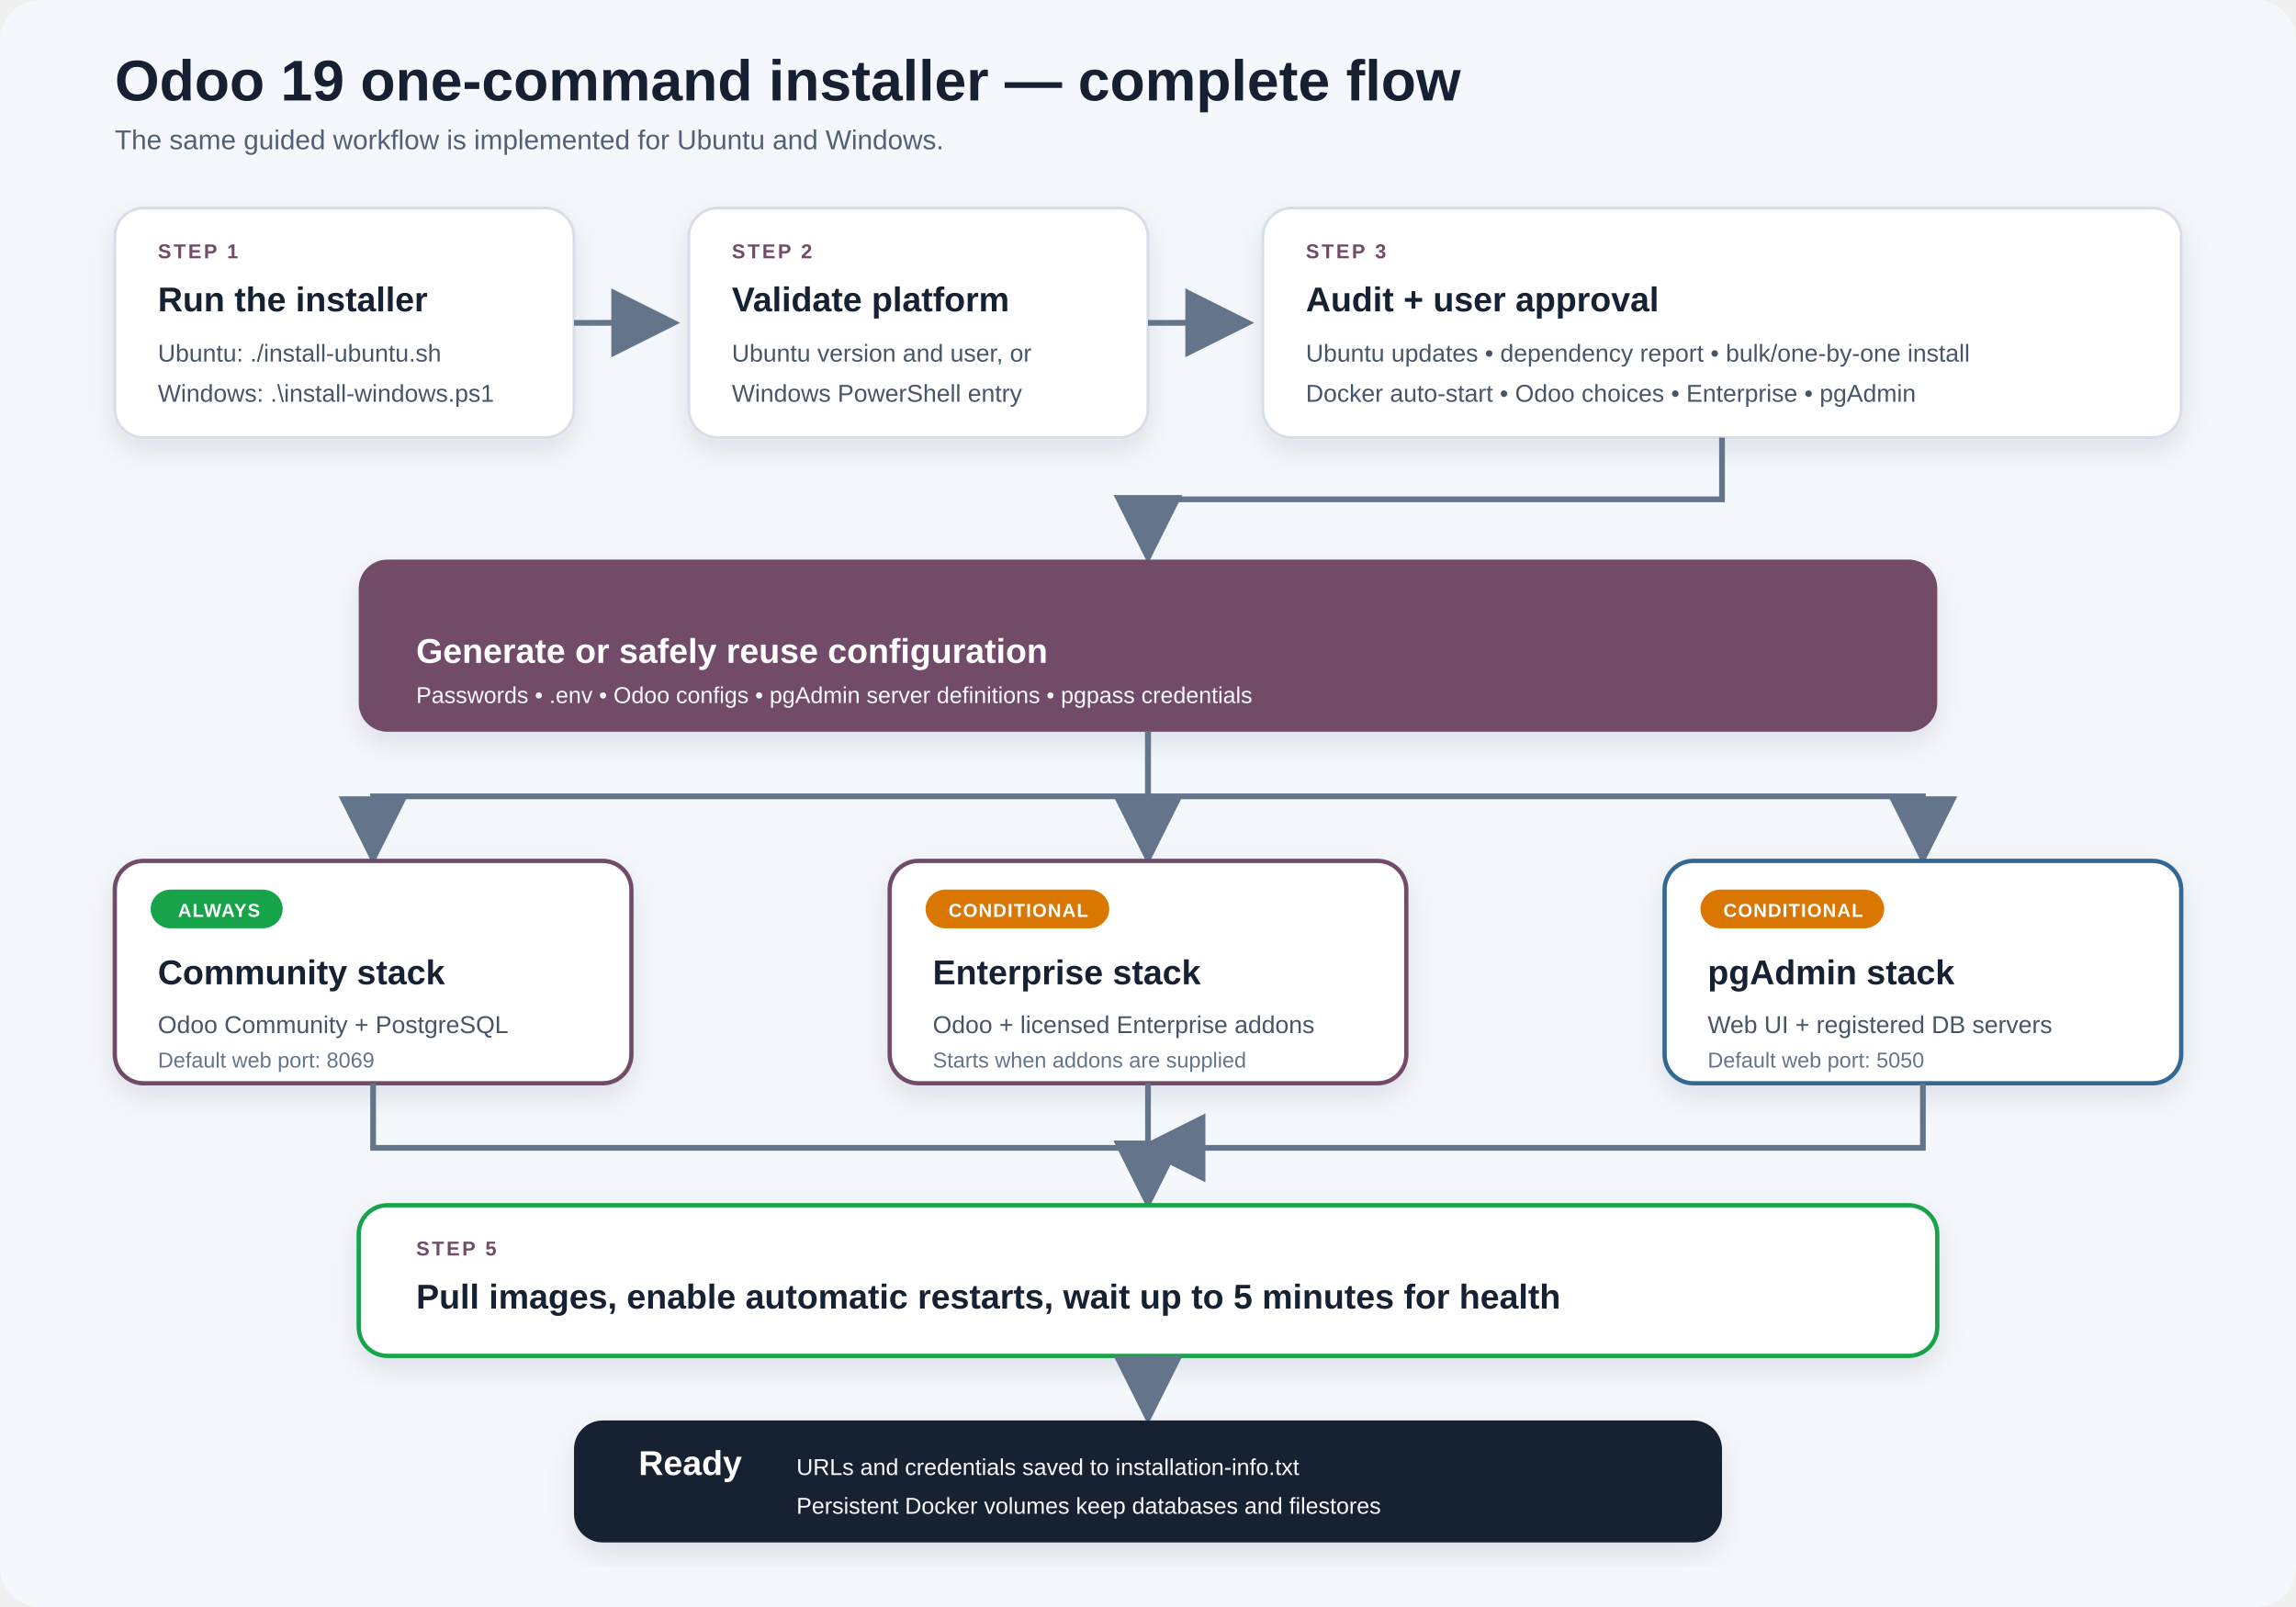
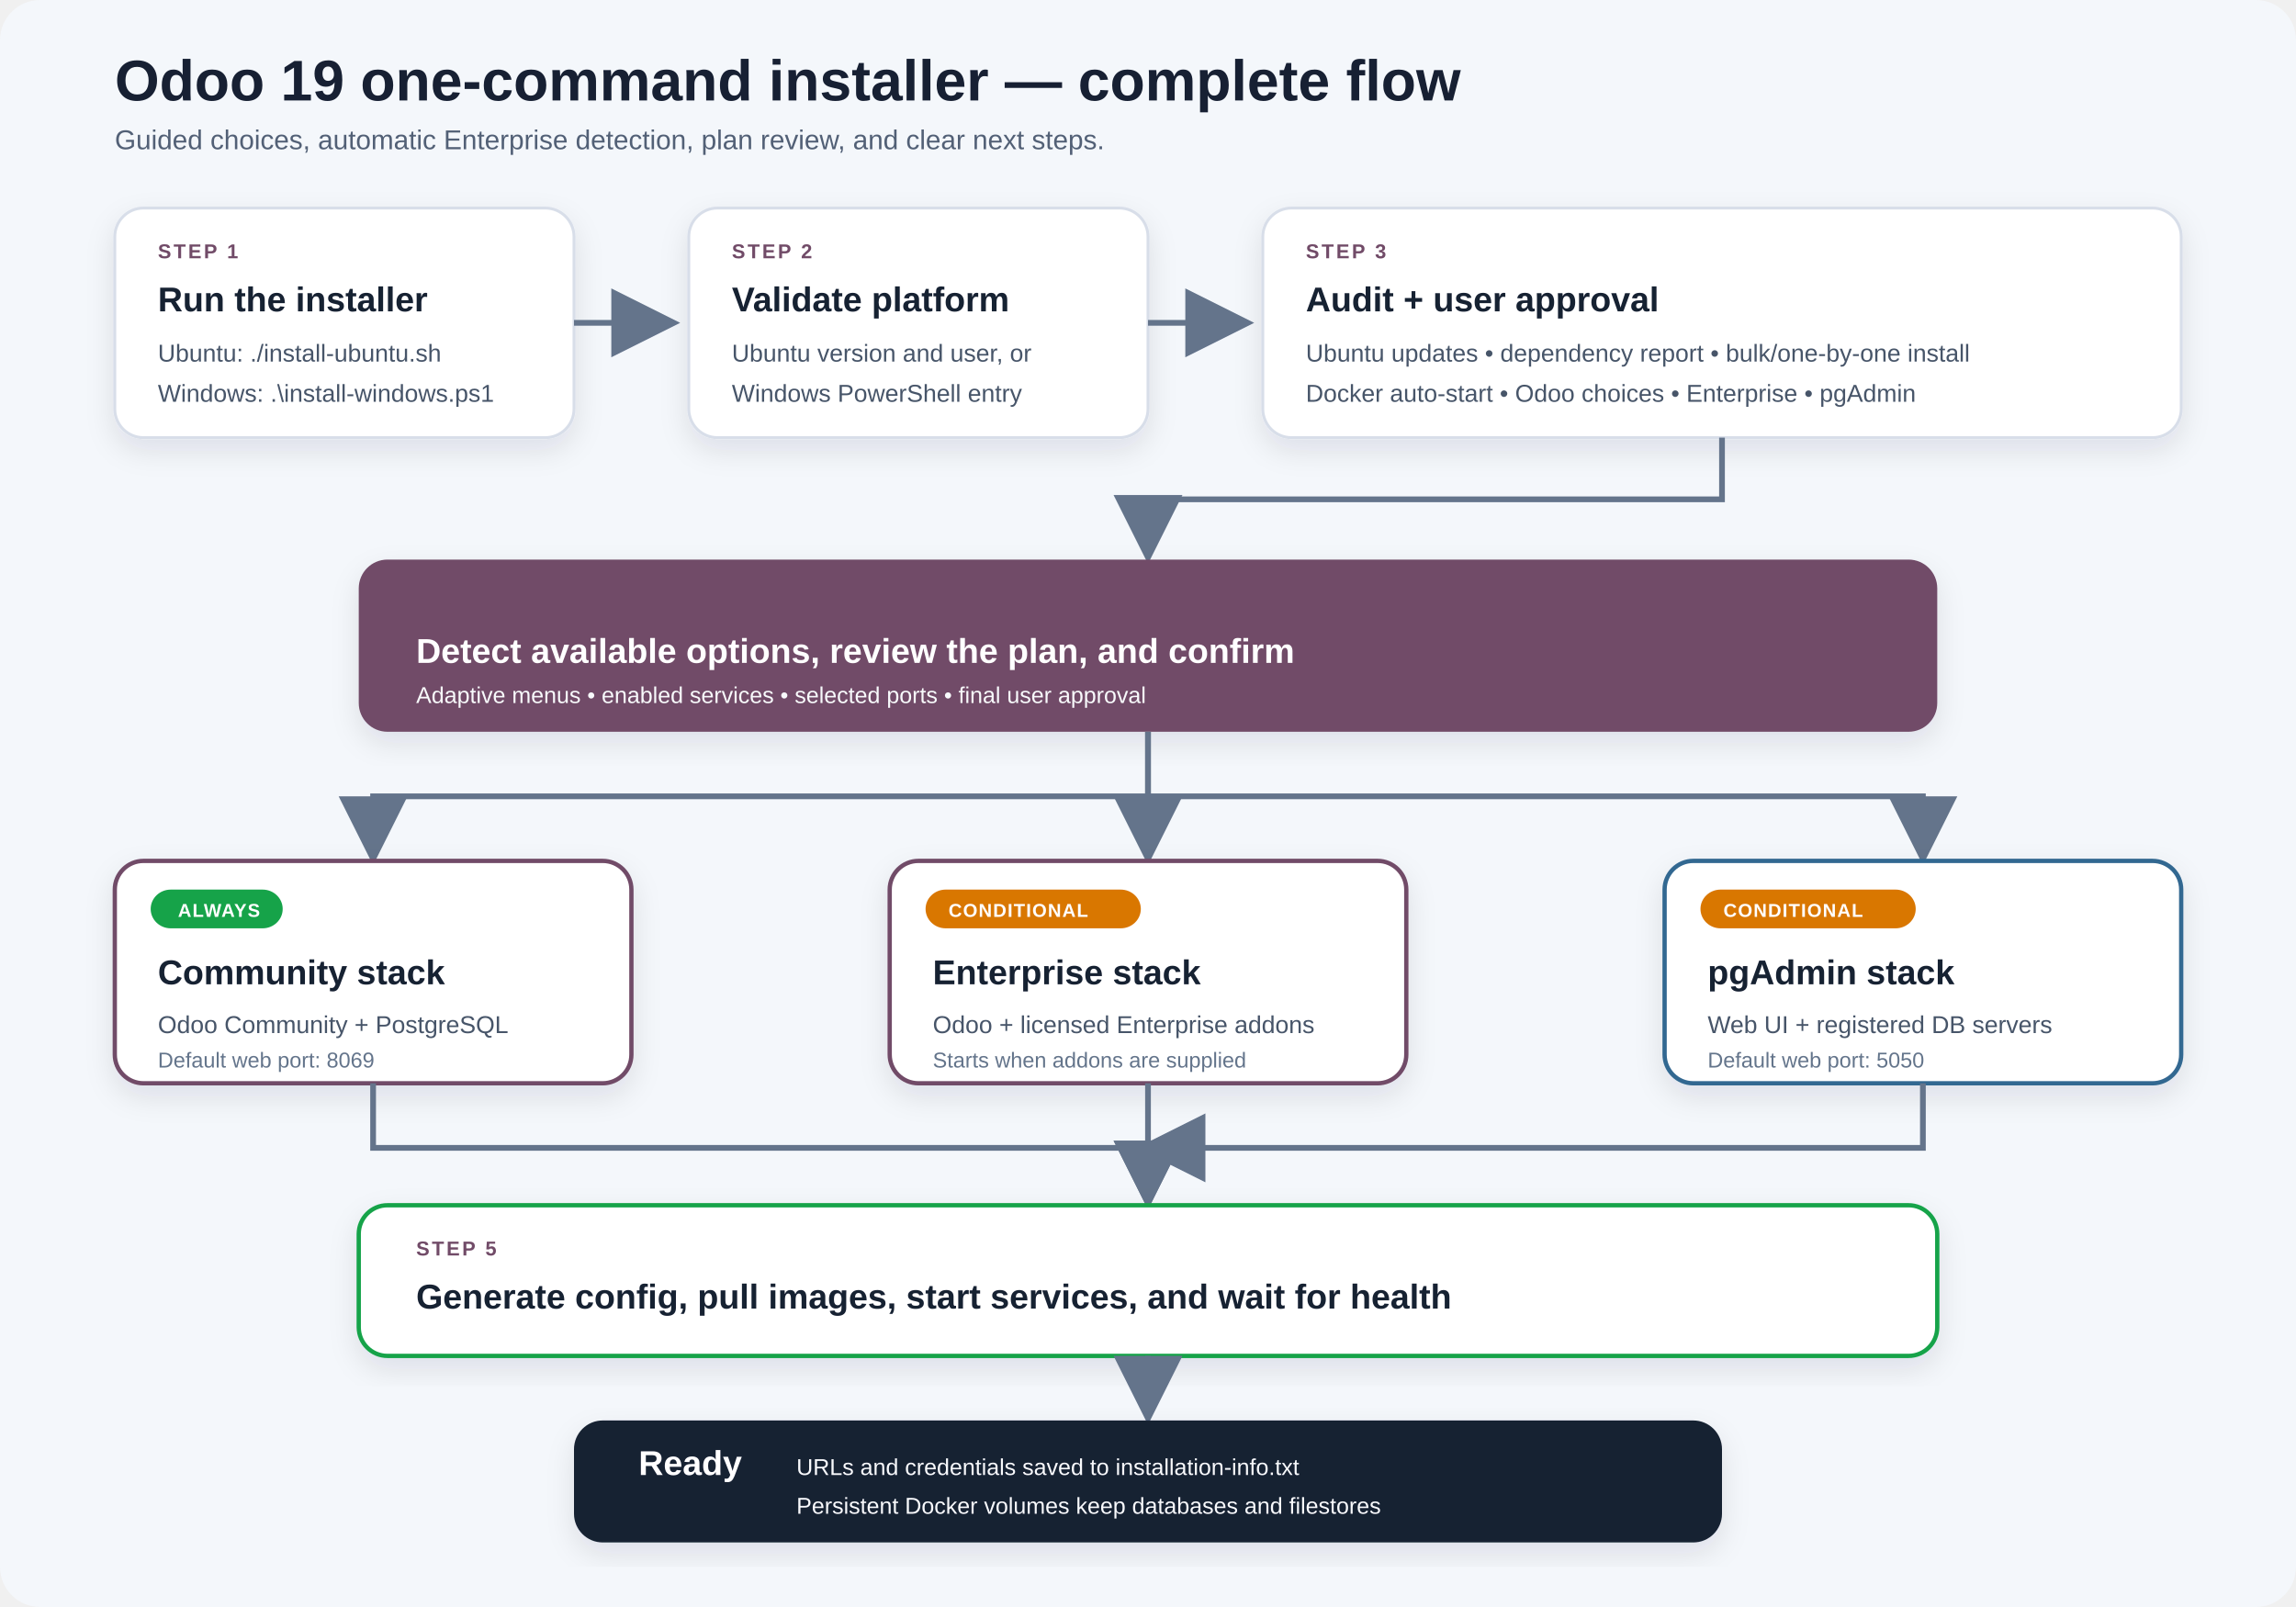
<svg xmlns="http://www.w3.org/2000/svg" width="1600" height="1120" viewBox="0 0 1600 1120" role="img" aria-labelledby="title desc">
  <defs>
    <linearGradient id="background" x1="0" y1="0" x2="1" y2="1">
      <stop offset="0" stop-color="#f8fafc" />
      <stop offset="1" stop-color="#eef2ff" />
    </linearGradient>
    <filter id="shadow" x="-20%" y="-20%" width="140%" height="140%">
      <feDropShadow dx="0" dy="8" stdDeviation="10" flood-color="#0f172a" flood-opacity="0.10" />
    </filter>
    <marker id="arrow" markerWidth="12" markerHeight="12" refX="10" refY="6" orient="auto" markerUnits="strokeWidth">
      <path d="M 0 0 L 12 6 L 0 12 z" fill="#64748b" />
    </marker>
    <style>
      text { font-family: Arial, sans-serif; font-style: normal; }
      .title { font-size: 40px; font-weight: 700; fill: #172033; }
      .subtitle { font-size: 19px; font-weight: 400; fill: #526076; }
      .step { font-size: 14px; font-weight: 700; letter-spacing: 1.6px; fill: #714b67; }
      .heading { font-size: 24px; font-weight: 700; fill: #172033; }
      .body { font-size: 17px; font-weight: 400; fill: #475569; }
      .small { font-size: 15px; font-weight: 500; fill: #64748b; }
      .white-heading { font-size: 24px; font-weight: 700; fill: white; }
      .white-body { font-size: 16px; font-weight: 400; fill: #f8fafc; }
      .badge { font-size: 13px; font-weight: 700; fill: white; letter-spacing: 0.7px; }
      .arrow { fill: none; stroke: #64748b; stroke-width: 4; marker-end: url(#arrow); }
    </style>
  </defs>
  <rect width="1600" height="1120" rx="28" fill="#f4f7fb" />
  <text class="title" x="80" y="70">Odoo 19 one-command installer — complete flow</text>
-   <text class="subtitle" x="80" y="104">The same guided workflow is implemented for Ubuntu and Windows.</text>
+   <text class="subtitle" x="80" y="104">Guided choices, automatic Enterprise detection, plan review, and clear next steps.</text>
  <g filter="url(#shadow)">
    <rect x="80" y="145" width="320" height="160" rx="20" fill="#ffffff" stroke="#d8dee9" stroke-width="2" />
    <text class="step" x="110" y="180">STEP 1</text>
    <text class="heading" x="110" y="217">Run the installer</text>
    <text class="body" x="110" y="252">Ubuntu: ./install-ubuntu.sh</text>
    <text class="body" x="110" y="280">Windows: .\install-windows.ps1</text>
    <rect x="480" y="145" width="320" height="160" rx="20" fill="#ffffff" stroke="#d8dee9" stroke-width="2" />
    <text class="step" x="510" y="180">STEP 2</text>
    <text class="heading" x="510" y="217">Validate platform</text>
    <text class="body" x="510" y="252">Ubuntu version and user, or</text>
    <text class="body" x="510" y="280">Windows PowerShell entry</text>
    <rect x="880" y="145" width="640" height="160" rx="20" fill="#ffffff" stroke="#d8dee9" stroke-width="2" />
    <text class="step" x="910" y="180">STEP 3</text>
    <text class="heading" x="910" y="217">Audit + user approval</text>
    <text class="body" x="910" y="252">Ubuntu updates • dependency report • bulk/one-by-one install</text>
    <text class="body" x="910" y="280">Docker auto-start • Odoo choices • Enterprise • pgAdmin</text>
  </g>
  <path class="arrow" d="M 400 225 L 466 225" />
  <path class="arrow" d="M 800 225 L 866 225" />
  <path class="arrow" d="M 1200 305 L 1200 348 L 800 348 L 800 385" />
  <g filter="url(#shadow)">
    <rect x="250" y="390" width="1100" height="120" rx="20" fill="#714b67" />
    <text class="step" x="290" y="425" fill="#f4dff0">STEP 4</text>
-     <text class="white-heading" x="290" y="462">Generate or safely reuse configuration</text>
-     <text class="white-body" x="290" y="490">Passwords • .env • Odoo configs • pgAdmin server definitions • pgpass credentials</text>
+     <text class="white-heading" x="290" y="462">Detect available options, review the plan, and confirm</text>
+     <text class="white-body" x="290" y="490">Adaptive menus • enabled services • selected ports • final user approval</text>
  </g>
  <path class="arrow" d="M 800 510 L 800 555 L 260 555 L 260 595" />
  <path class="arrow" d="M 800 510 L 800 595" />
  <path class="arrow" d="M 800 555 L 1340 555 L 1340 595" />
  <g filter="url(#shadow)">
    <rect x="80" y="600" width="360" height="155" rx="20" fill="#ffffff" stroke="#714b67" stroke-width="3" />
    <rect x="105" y="620" width="92" height="27" rx="14" fill="#16a34a" />
    <text class="badge" x="124" y="639">ALWAYS</text>
    <text class="heading" x="110" y="686">Community stack</text>
    <text class="body" x="110" y="720">Odoo Community + PostgreSQL</text>
    <text class="small" x="110" y="744">Default web port: 8069</text>
    <rect x="620" y="600" width="360" height="155" rx="20" fill="#ffffff" stroke="#714b67" stroke-width="3" />
-     <rect x="645" y="620" width="128" height="27" rx="14" fill="#d97706" />
+     <rect x="645" y="620" width="150" height="27" rx="14" fill="#d97706" />
    <text class="badge" x="661" y="639">CONDITIONAL</text>
    <text class="heading" x="650" y="686">Enterprise stack</text>
    <text class="body" x="650" y="720">Odoo + licensed Enterprise addons</text>
    <text class="small" x="650" y="744">Starts when addons are supplied</text>
    <rect x="1160" y="600" width="360" height="155" rx="20" fill="#ffffff" stroke="#336791" stroke-width="3" />
-     <rect x="1185" y="620" width="128" height="27" rx="14" fill="#d97706" />
+     <rect x="1185" y="620" width="150" height="27" rx="14" fill="#d97706" />
    <text class="badge" x="1201" y="639">CONDITIONAL</text>
    <text class="heading" x="1190" y="686">pgAdmin stack</text>
    <text class="body" x="1190" y="720">Web UI + registered DB servers</text>
    <text class="small" x="1190" y="744">Default web port: 5050</text>
  </g>
  <path class="arrow" d="M 260 755 L 260 800 L 800 800 L 800 835" />
  <path class="arrow" d="M 800 755 L 800 835" />
  <path class="arrow" d="M 1340 755 L 1340 800 L 800 800" />
  <g filter="url(#shadow)">
    <rect x="250" y="840" width="1100" height="105" rx="20" fill="#ffffff" stroke="#16a34a" stroke-width="3" />
    <text class="step" x="290" y="875" fill="#15803d">STEP 5</text>
-     <text class="heading" x="290" y="912">Pull images, enable automatic restarts, wait up to 5 minutes for health</text>
+     <text class="heading" x="290" y="912">Generate config, pull images, start services, and wait for health</text>
  </g>
  <path class="arrow" d="M 800 945 L 800 985" />
  <g filter="url(#shadow)">
    <rect x="400" y="990" width="800" height="85" rx="20" fill="#172033" />
    <text class="white-heading" x="445" y="1028">Ready</text>
    <text class="white-body" x="555" y="1028">URLs and credentials saved to installation-info.txt</text>
    <text class="white-body" x="555" y="1055">Persistent Docker volumes keep databases and filestores</text>
  </g>
</svg>
